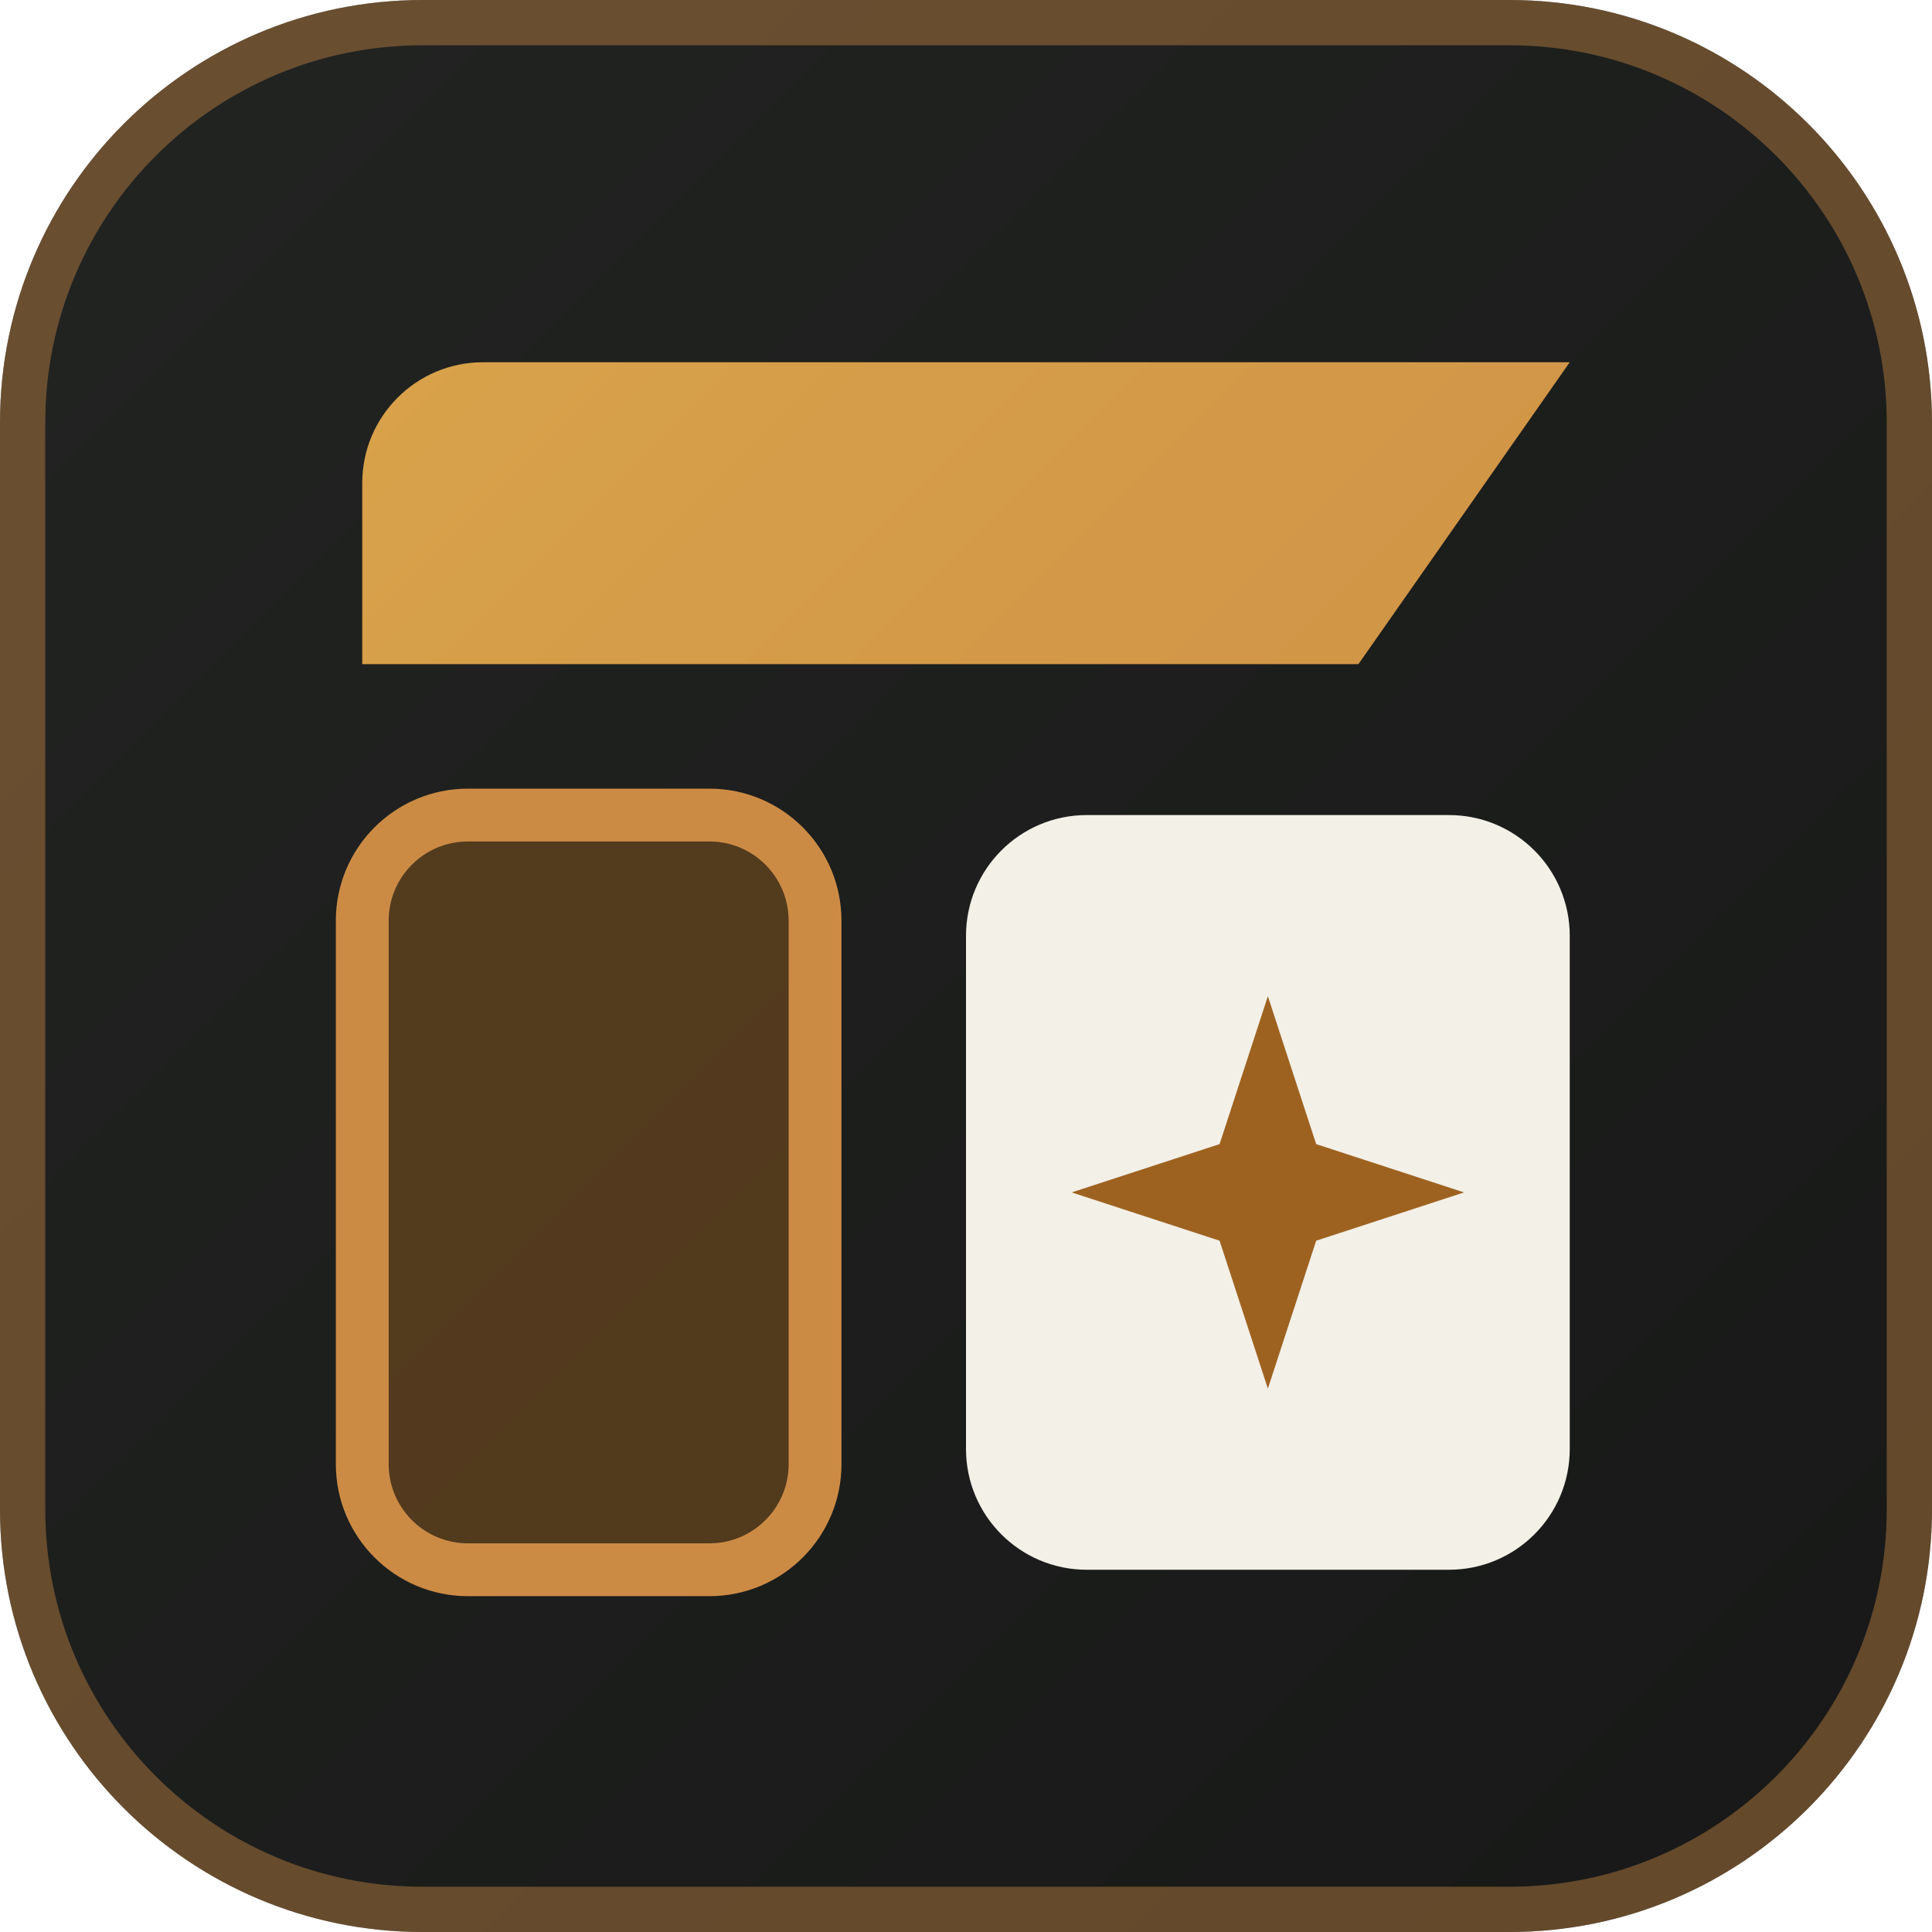
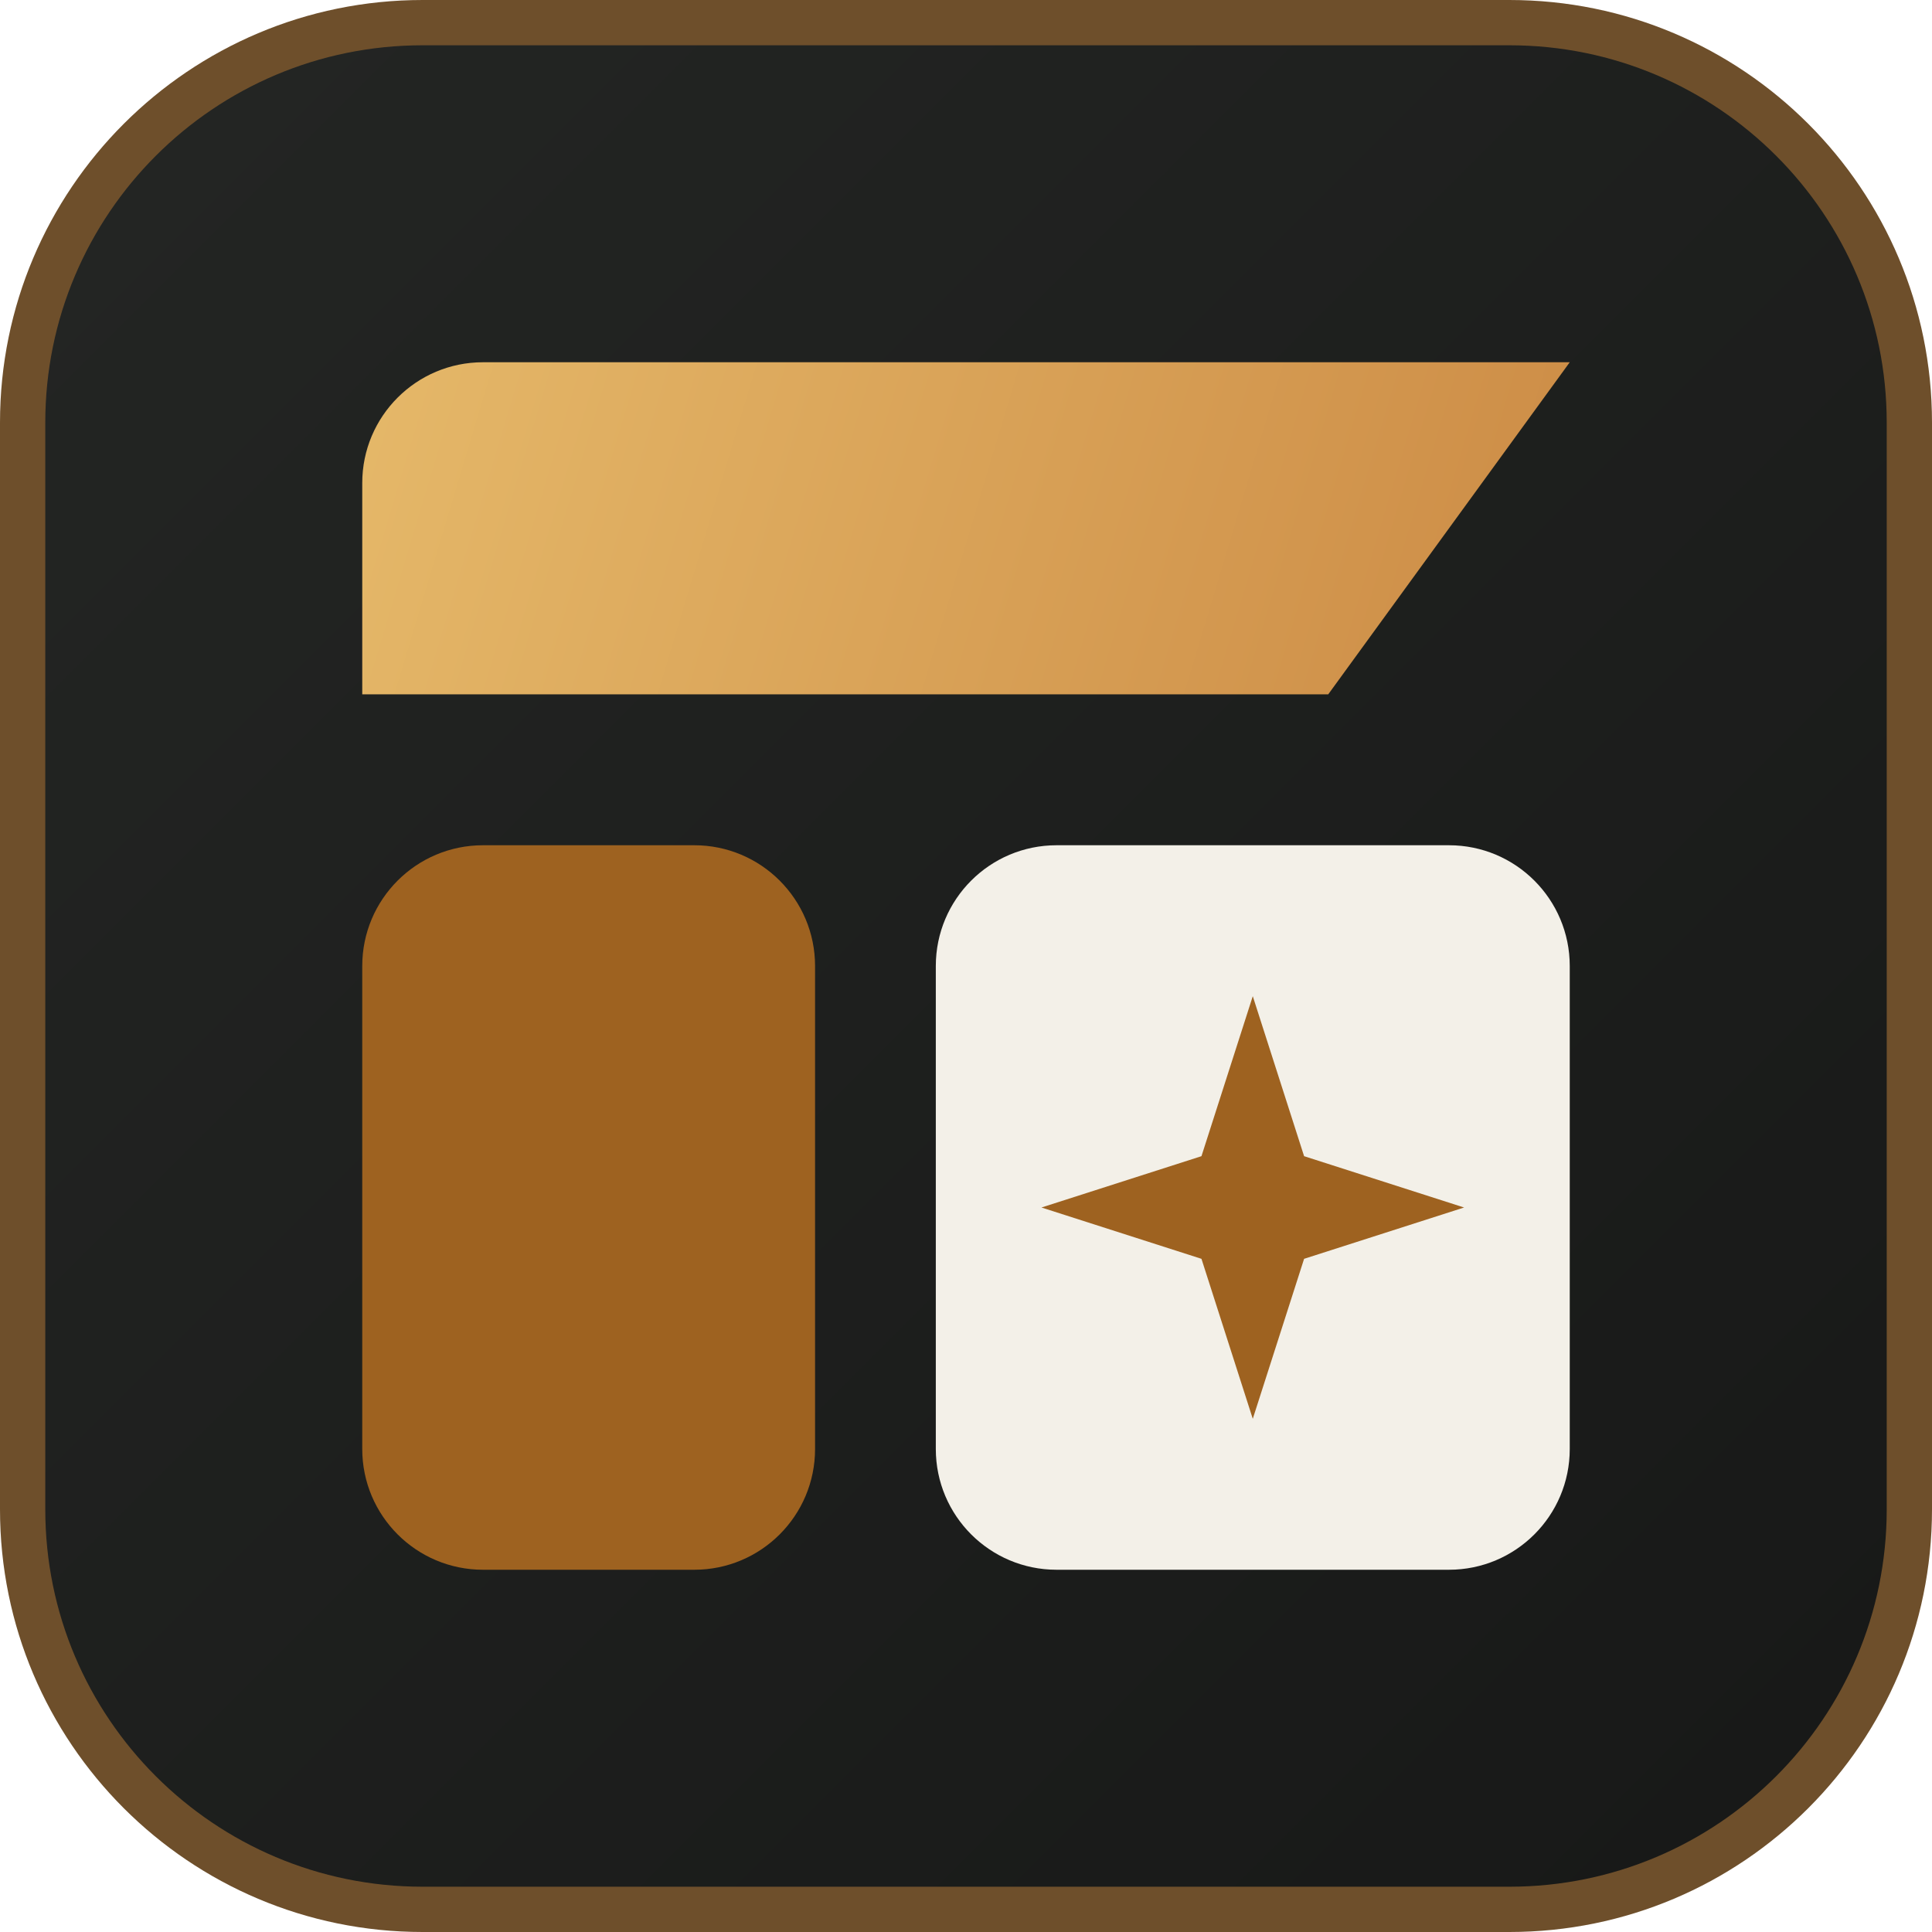
- <svg xmlns="http://www.w3.org/2000/svg" viewBox="0 0 64 64" fill="none" role="img" aria-label="Inaayah Builder">
+ <svg xmlns="http://www.w3.org/2000/svg" width="64" height="64" viewBox="0 0 64 64" fill="none" role="img" aria-label="Inaayah Builder">
  <defs>
    <linearGradient id="builderBg" x1="0" y1="0" x2="64" y2="64" gradientUnits="userSpaceOnUse">
-       <stop offset="0%" stop-color="#222422" />
+       <stop offset="0%" stop-color="#242624" />
      <stop offset="100%" stop-color="#171817" />
    </linearGradient>
-     <linearGradient id="builderTeak" x1="12" y1="12" x2="52" y2="52" gradientUnits="userSpaceOnUse">
-       <stop offset="0%" stop-color="#D8A24A" />
+     <linearGradient id="builderTeak" x1="12" y1="12" x2="52" y2="24" gradientUnits="userSpaceOnUse">
+       <stop offset="0%" stop-color="#E5B869" />
      <stop offset="100%" stop-color="#CC8B45" />
    </linearGradient>
  </defs>
-   <rect width="64" height="64" rx="14" fill="url(#builderBg)" />
-   <rect x="0.75" y="0.75" width="62.5" height="62.5" rx="13.25" fill="none" stroke="#CC8B45" stroke-opacity="0.42" stroke-width="1.5" />
-   <path fill="url(#builderTeak)" d="M16 12H52L45 22H12V16C12 13.791 13.791 12 16 12Z" />
-   <rect x="12" y="27" width="15" height="25" rx="3.5" fill="#9E6220" fill-opacity="0.42" stroke="#CC8B45" stroke-width="1.75" />
-   <rect x="32" y="27" width="20" height="25" rx="4" fill="#F3F0E8" />
-   <path fill="#9E6220" d="M42 33L43.6 37.9L48.5 39.5L43.6 41.1L42 46L40.4 41.1L35.5 39.5L40.4 37.9L42 33Z" />
+   <rect width="64" height="64" rx="14" fill="#6E4F2B" />
+   <rect x="1.5" y="1.5" width="61" height="61" rx="12.5" fill="url(#builderBg)" />
+   <path fill="url(#builderTeak)" d="M16 12H52L44 23H12V16C12 13.791 13.791 12 16 12Z" />
+   <rect x="12" y="28" width="15" height="24" rx="4" fill="#9E6220" />
+   <rect x="31" y="28" width="21" height="24" rx="4" fill="#F3F0E8" />
+   <path fill="#9E6220" d="M41.5 33L43.2 38.3L48.5 40L43.2 41.7L41.5 47L39.8 41.7L34.5 40L39.8 38.3L41.5 33Z" />
</svg>
